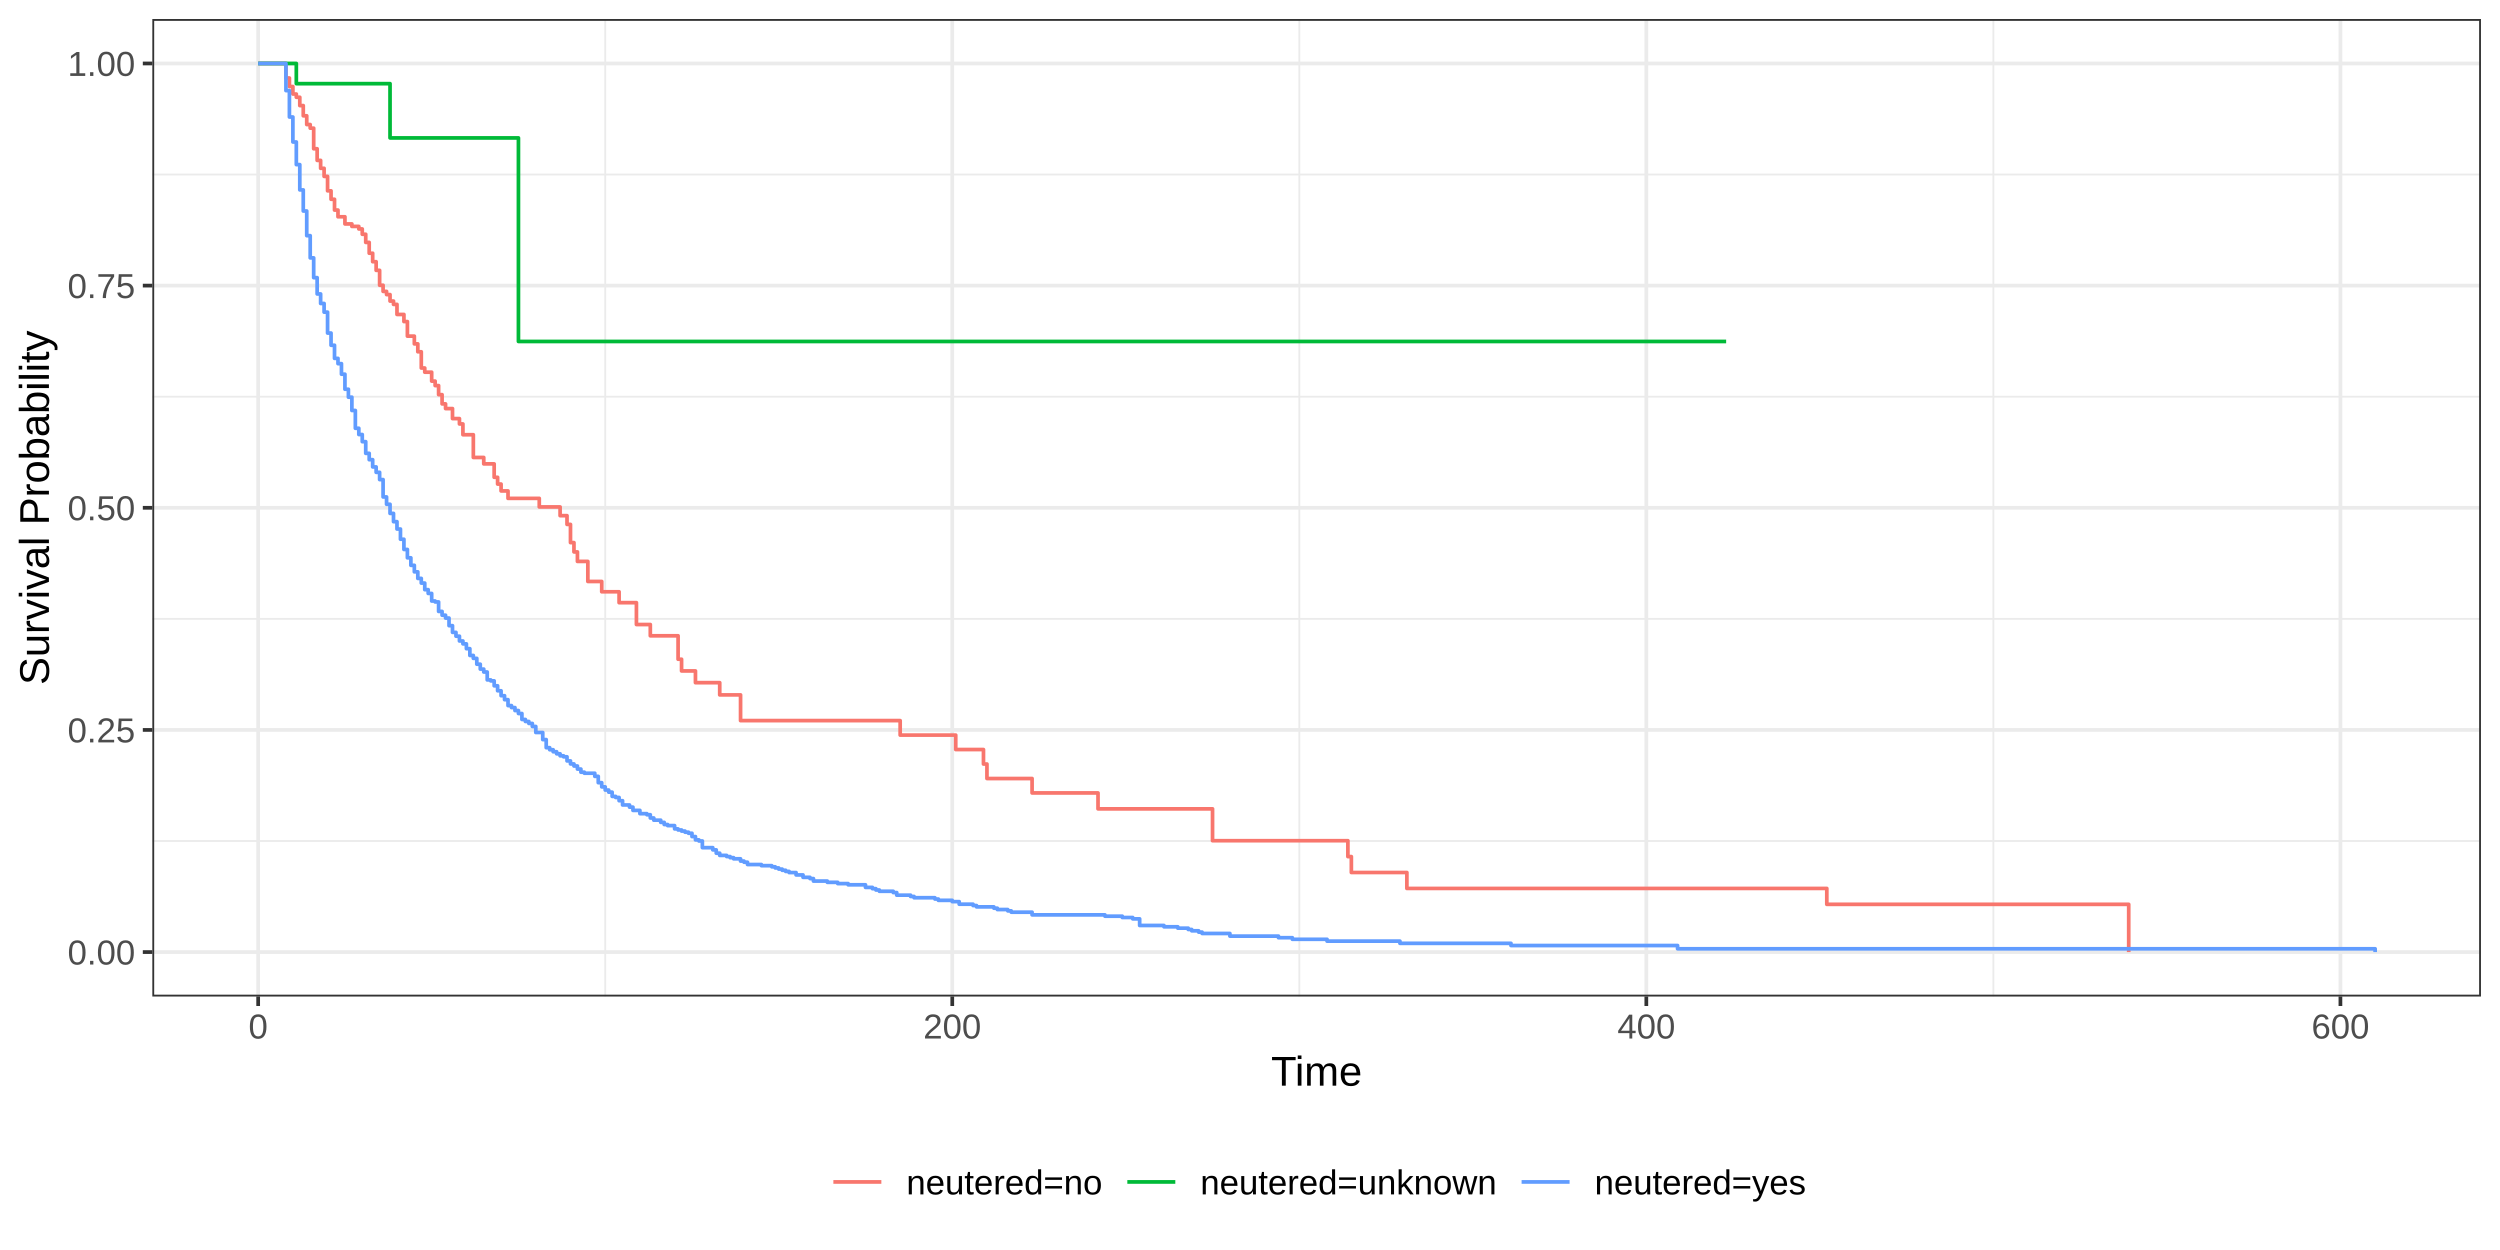
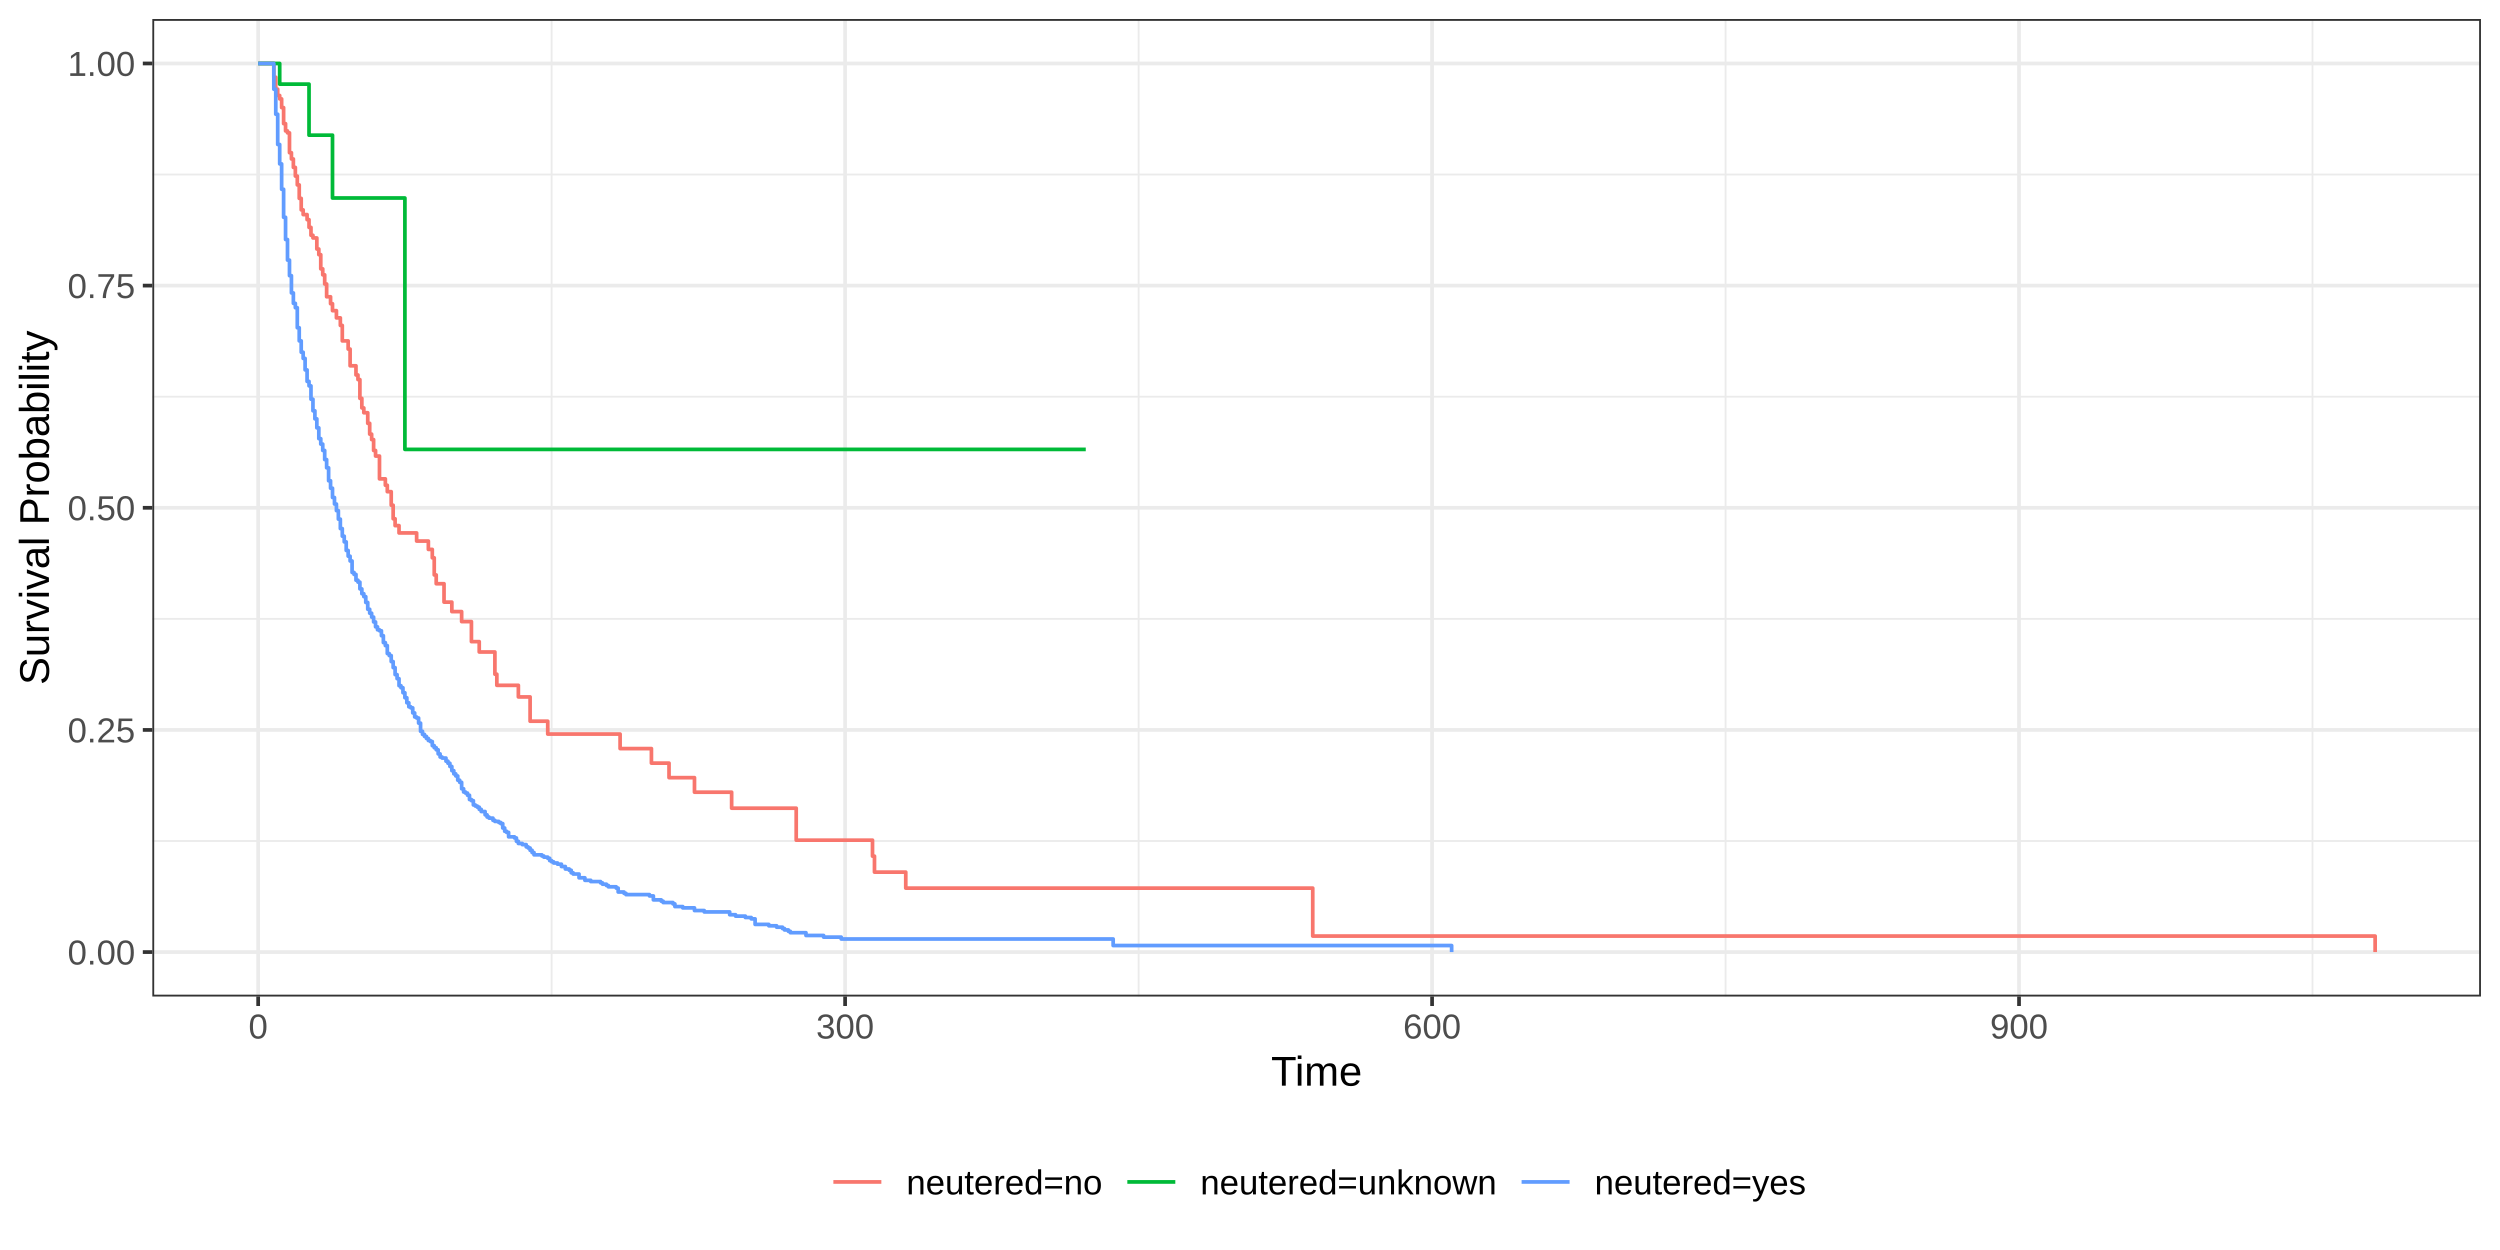
<svg xmlns="http://www.w3.org/2000/svg" class="svglite" width="720.00pt" height="360.00pt" viewBox="0 0 720.00 360.00">
  <defs>
    <style type="text/css">
    .svglite line, .svglite polyline, .svglite polygon, .svglite path, .svglite rect, .svglite circle {
      fill: none;
      stroke: #000000;
      stroke-linecap: round;
      stroke-linejoin: round;
      stroke-miterlimit: 10.00;
    }
    .svglite text {
      white-space: pre;
    }
  </style>
  </defs>
  <rect width="100%" height="100%" style="stroke: none; fill: #FFFFFF;" />
  <defs>
    <clipPath id="cpMC4wMHw3MjAuMDB8MC4wMHwzNjAuMDA=">
      <rect x="0.00" y="0.00" width="720.00" height="360.00" />
    </clipPath>
  </defs>
  <g clip-path="url(#cpMC4wMHw3MjAuMDB8MC4wMHwzNjAuMDA=)">
    <rect x="0.00" y="0.00" width="720.00" height="360.00" style="stroke-width: 1.07; stroke: #FFFFFF; fill: #FFFFFF;" />
  </g>
  <defs>
    <clipPath id="cpNDMuODd8NzE0LjUyfDUuNDh8Mjg2Ljk5">
      <rect x="43.87" y="5.48" width="670.65" height="281.52" />
    </clipPath>
  </defs>
  <g clip-path="url(#cpNDMuODd8NzE0LjUyfDUuNDh8Mjg2Ljk5)">
    <rect x="43.87" y="5.48" width="670.65" height="281.52" style="stroke-width: 1.07; stroke: none; fill: #FFFFFF;" />
    <polyline points="43.87,242.21 714.52,242.21 " style="stroke-width: 0.53; stroke: #EBEBEB; stroke-linecap: butt;" />
    <polyline points="43.87,178.23 714.52,178.23 " style="stroke-width: 0.53; stroke: #EBEBEB; stroke-linecap: butt;" />
    <polyline points="43.87,114.25 714.52,114.25 " style="stroke-width: 0.53; stroke: #EBEBEB; stroke-linecap: butt;" />
    <polyline points="43.87,50.27 714.52,50.27 " style="stroke-width: 0.53; stroke: #EBEBEB; stroke-linecap: butt;" />
-     <polyline points="174.30,286.99 174.30,5.48 " style="stroke-width: 0.53; stroke: #EBEBEB; stroke-linecap: butt;" />
-     <polyline points="374.20,286.99 374.20,5.48 " style="stroke-width: 0.53; stroke: #EBEBEB; stroke-linecap: butt;" />
-     <polyline points="574.09,286.99 574.09,5.48 " style="stroke-width: 0.53; stroke: #EBEBEB; stroke-linecap: butt;" />
+     <polyline points="158.87,286.99 158.87,5.48 " style="stroke-width: 0.53; stroke: #EBEBEB; stroke-linecap: butt;" />
+     <polyline points="327.92,286.99 327.92,5.48 " style="stroke-width: 0.53; stroke: #EBEBEB; stroke-linecap: butt;" />
+     <polyline points="496.96,286.99 496.96,5.48 " style="stroke-width: 0.53; stroke: #EBEBEB; stroke-linecap: butt;" />
+     <polyline points="666.00,286.99 666.00,5.48 " style="stroke-width: 0.53; stroke: #EBEBEB; stroke-linecap: butt;" />
    <polyline points="43.87,274.20 714.52,274.20 " style="stroke-width: 1.07; stroke: #EBEBEB; stroke-linecap: butt;" />
    <polyline points="43.87,210.22 714.52,210.22 " style="stroke-width: 1.07; stroke: #EBEBEB; stroke-linecap: butt;" />
    <polyline points="43.87,146.24 714.52,146.24 " style="stroke-width: 1.07; stroke: #EBEBEB; stroke-linecap: butt;" />
    <polyline points="43.87,82.26 714.52,82.26 " style="stroke-width: 1.07; stroke: #EBEBEB; stroke-linecap: butt;" />
    <polyline points="43.87,18.28 714.52,18.28 " style="stroke-width: 1.07; stroke: #EBEBEB; stroke-linecap: butt;" />
    <polyline points="74.35,286.99 74.35,5.48 " style="stroke-width: 1.07; stroke: #EBEBEB; stroke-linecap: butt;" />
-     <polyline points="274.25,286.99 274.25,5.48 " style="stroke-width: 1.07; stroke: #EBEBEB; stroke-linecap: butt;" />
-     <polyline points="474.14,286.99 474.14,5.48 " style="stroke-width: 1.07; stroke: #EBEBEB; stroke-linecap: butt;" />
-     <polyline points="674.04,286.99 674.04,5.48 " style="stroke-width: 1.07; stroke: #EBEBEB; stroke-linecap: butt;" />
-     <polyline points="74.35,18.28 82.35,18.28 82.35,22.47 83.35,22.47 83.35,24.92 84.35,24.92 84.35,27.08 85.34,27.08 85.34,28.01 86.34,28.01 86.34,30.41 87.34,30.41 87.34,33.35 88.34,33.35 88.34,35.87 89.34,35.87 89.34,36.91 90.34,36.91 90.34,42.84 91.34,42.84 91.34,46.19 92.34,46.19 92.34,48.47 93.34,48.47 93.34,50.80 94.34,50.80 94.34,54.96 95.34,54.96 95.34,57.39 96.34,57.39 96.34,60.50 97.34,60.50 97.34,62.43 98.34,62.43 98.34,62.43 99.34,62.43 99.34,64.49 100.34,64.49 100.34,64.49 101.34,64.49 101.34,65.21 102.34,65.21 102.34,65.21 103.34,65.21 103.34,65.94 104.33,65.94 104.33,67.47 105.33,67.47 105.33,69.81 106.33,69.81 106.33,72.93 107.33,72.93 107.33,75.37 108.33,75.37 108.33,77.86 109.33,77.86 109.33,82.15 110.33,82.15 110.33,83.92 111.33,83.92 111.33,84.84 112.33,84.84 112.33,86.71 113.33,86.71 113.33,87.66 114.33,87.66 114.33,90.56 115.33,90.56 115.33,90.56 116.33,90.56 116.33,92.61 117.33,92.61 117.33,96.81 118.33,96.81 118.33,96.81 119.33,96.81 119.33,99.04 120.33,99.04 120.33,101.31 121.33,101.31 121.33,105.99 122.33,105.99 122.33,107.19 123.32,107.19 123.32,107.19 124.32,107.19 124.32,109.76 125.32,109.76 125.32,111.05 126.32,111.05 126.32,113.66 127.32,113.66 127.32,116.32 128.32,116.32 128.32,117.67 129.32,117.67 129.32,117.67 130.32,117.67 130.32,120.56 131.32,120.56 131.32,120.56 132.32,120.56 132.32,122.10 133.32,122.10 133.32,125.20 134.32,125.20 134.32,125.20 136.32,125.20 136.32,131.75 137.32,131.75 137.32,131.75 138.32,131.75 138.32,131.75 139.32,131.75 139.32,133.60 140.32,133.60 140.32,133.60 142.32,133.60 142.32,137.46 143.31,137.46 143.31,139.41 144.31,139.41 144.31,141.39 145.31,141.39 145.31,141.39 146.31,141.39 146.31,143.53 148.31,143.53 148.31,143.53 151.31,143.53 151.31,143.53 153.31,143.53 153.31,143.53 155.31,143.53 155.31,146.00 156.31,146.00 156.31,146.00 161.31,146.00 161.31,148.51 163.30,148.51 163.30,151.03 164.30,151.03 164.30,156.27 165.30,156.27 165.30,158.95 166.30,158.95 166.30,161.69 168.30,161.69 168.30,161.69 169.30,161.69 169.30,167.46 170.30,167.46 170.30,167.46 173.30,167.46 173.30,170.43 176.30,170.43 176.30,170.43 178.30,170.43 178.30,173.57 183.29,173.57 183.29,179.86 185.29,179.86 185.29,179.86 187.29,179.86 187.29,183.11 195.29,183.11 195.29,189.86 196.29,189.86 196.29,193.23 200.29,193.23 200.29,196.61 202.28,196.61 202.28,196.61 207.28,196.61 207.28,200.13 211.28,200.13 211.28,200.13 213.28,200.13 213.28,207.54 220.28,207.54 220.28,207.54 253.26,207.54 253.26,207.54 259.25,207.54 259.25,211.71 275.25,211.71 275.25,215.87 283.24,215.87 283.24,220.04 284.24,220.04 284.24,224.21 297.24,224.21 297.24,228.37 300.23,228.37 300.23,228.37 316.23,228.37 316.23,232.95 349.21,232.95 349.21,242.12 388.19,242.12 388.19,246.70 389.19,246.70 389.19,251.28 405.18,251.28 405.18,255.87 526.12,255.87 526.12,260.45 613.07,260.45 613.07,274.20 " style="stroke-width: 1.07; stroke: #F8766D; stroke-linecap: butt;" />
-     <polyline points="74.35,18.28 82.35,18.28 82.35,18.28 83.35,18.28 83.35,18.28 84.35,18.28 84.35,18.28 85.34,18.28 85.34,24.09 86.34,24.09 86.34,24.09 87.34,24.09 87.34,24.09 88.34,24.09 88.34,24.09 89.34,24.09 89.34,24.09 90.34,24.09 90.34,24.09 92.34,24.09 92.34,24.09 93.34,24.09 93.34,24.09 96.34,24.09 96.34,24.09 97.34,24.09 97.34,24.09 98.34,24.09 98.34,24.09 99.34,24.09 99.34,24.09 104.33,24.09 104.33,24.09 112.33,24.09 112.33,39.72 116.33,39.72 116.33,39.72 122.33,39.72 122.33,39.72 130.32,39.72 130.32,39.72 132.32,39.72 132.32,39.72 141.32,39.72 141.32,39.72 149.31,39.72 149.31,98.34 161.31,98.34 161.31,98.34 497.13,98.34 497.13,98.34 " style="stroke-width: 1.07; stroke: #00BA38; stroke-linecap: butt;" />
-     <polyline points="74.35,18.28 82.35,18.28 82.35,26.09 83.35,26.09 83.35,33.70 84.35,33.70 84.35,40.89 85.34,40.89 85.34,47.41 86.34,47.41 86.34,54.69 87.34,54.69 87.34,60.77 88.34,60.77 88.34,67.87 89.34,67.87 89.34,74.27 90.34,74.27 90.34,79.96 91.34,79.96 91.34,84.66 92.34,84.66 92.34,87.40 93.34,87.40 93.34,89.90 94.34,89.90 94.34,95.92 95.34,95.92 95.34,99.43 96.34,99.43 96.34,103.21 97.34,103.21 97.34,104.73 98.34,104.73 98.34,107.77 99.34,107.77 99.34,112.10 100.34,112.10 100.34,114.39 101.34,114.39 101.34,118.22 102.34,118.22 102.34,123.34 103.34,123.34 103.34,125.14 104.33,125.14 104.33,127.20 105.33,127.20 105.33,130.56 106.33,130.56 106.33,132.39 107.33,132.39 107.33,134.47 108.33,134.47 108.33,136.03 109.33,136.03 109.33,138.12 110.33,138.12 110.33,143.12 111.33,143.12 111.33,145.23 112.33,145.23 112.33,147.86 113.33,147.86 113.33,150.24 114.33,150.24 114.33,152.36 115.33,152.36 115.33,155.30 116.33,155.30 116.33,158.24 117.33,158.24 117.33,160.65 118.33,160.65 118.33,162.81 119.33,162.81 119.33,164.69 120.33,164.69 120.33,166.58 121.33,166.58 121.33,167.93 122.33,167.93 122.33,169.82 123.32,169.82 123.32,170.91 124.32,170.91 124.32,173.09 125.32,173.09 125.32,173.36 126.32,173.36 126.32,176.09 127.32,176.09 127.32,177.18 128.32,177.18 128.32,178.00 129.32,178.00 129.32,180.19 130.32,180.19 130.32,182.12 131.32,182.12 131.32,183.22 132.32,183.22 132.32,184.60 133.32,184.60 133.32,185.43 134.32,185.43 134.32,186.82 135.32,186.82 135.32,188.77 136.32,188.77 136.32,189.61 137.32,189.61 137.32,191.29 138.32,191.29 138.32,192.70 139.32,192.70 139.32,193.54 140.32,193.54 140.32,195.81 141.32,195.81 141.32,196.09 142.32,196.09 142.32,197.51 143.31,197.51 143.31,198.94 144.31,198.94 144.31,200.36 145.31,200.36 145.31,201.50 146.31,201.50 146.31,203.21 147.31,203.21 147.31,203.78 148.31,203.78 148.31,204.64 149.31,204.64 149.31,205.49 150.31,205.49 150.31,207.20 151.31,207.20 151.31,207.78 152.31,207.78 152.31,208.35 153.31,208.35 153.31,209.22 154.31,209.22 154.31,210.96 156.31,210.96 156.31,213.00 157.31,213.00 157.31,215.33 158.31,215.33 158.31,215.92 159.31,215.92 159.31,216.50 160.31,216.50 160.31,217.09 161.31,217.09 161.31,217.67 162.30,217.67 162.30,217.96 163.30,217.96 163.30,219.14 164.30,219.14 164.30,220.01 165.30,220.01 165.30,220.61 166.30,220.61 166.30,221.49 167.30,221.49 167.30,222.39 168.30,222.39 168.30,222.69 169.30,222.69 169.30,222.69 170.30,222.69 170.30,222.69 171.30,222.69 171.30,223.59 172.30,223.59 172.30,225.41 173.30,225.41 173.30,226.62 174.30,226.62 174.30,227.53 175.30,227.53 175.30,228.14 176.30,228.14 176.30,229.36 177.30,229.36 177.30,229.67 178.30,229.67 178.30,230.60 179.30,230.60 179.30,231.83 180.30,231.83 180.30,231.83 181.30,231.83 181.30,232.46 182.29,232.46 182.29,233.39 184.29,233.39 184.29,234.33 186.29,234.33 186.29,234.64 187.29,234.64 187.29,235.58 188.29,235.58 188.29,236.21 190.29,236.21 190.29,236.84 191.29,236.84 191.29,237.46 192.29,237.46 192.29,237.78 194.29,237.78 194.29,238.72 195.29,238.72 195.29,239.03 196.29,239.03 196.29,239.35 197.29,239.35 197.29,239.67 198.29,239.67 198.29,239.98 199.29,239.98 199.29,240.93 200.29,240.93 200.29,241.88 201.28,241.88 201.28,242.20 202.28,242.20 202.28,244.12 205.28,244.12 205.28,244.76 206.28,244.76 206.28,245.72 207.28,245.72 207.28,246.36 208.28,246.36 208.28,246.36 209.28,246.36 209.28,246.69 210.28,246.69 210.28,247.01 211.28,247.01 211.28,247.34 213.28,247.34 213.28,247.99 214.28,247.99 214.28,248.32 215.28,248.32 215.28,248.98 219.28,248.98 219.28,249.31 222.27,249.31 222.27,249.64 223.27,249.64 223.27,249.97 224.27,249.97 224.27,250.30 225.27,250.30 225.27,250.64 226.27,250.64 226.27,250.97 227.27,250.97 227.27,251.30 229.27,251.30 229.27,251.98 230.27,251.98 230.27,251.98 231.27,251.98 231.27,252.67 233.27,252.67 233.27,253.03 234.27,253.03 234.27,253.75 238.27,253.75 238.27,254.11 241.26,254.11 241.26,254.47 244.26,254.47 244.26,254.82 247.26,254.82 247.26,254.82 248.26,254.82 248.26,254.82 249.26,254.82 249.26,255.57 251.26,255.57 251.26,255.94 252.26,255.94 252.26,256.32 253.26,256.32 253.26,256.69 257.26,256.69 257.26,257.06 258.26,257.06 258.26,257.81 262.25,257.81 262.25,258.18 263.25,258.18 263.25,258.55 269.25,258.55 269.25,258.92 270.25,258.92 270.25,259.30 274.25,259.30 274.25,259.67 276.25,259.67 276.25,260.41 278.25,260.41 278.25,260.41 280.24,260.41 280.24,260.80 281.24,260.80 281.24,261.18 286.24,261.18 286.24,261.56 287.24,261.56 287.24,261.95 290.24,261.95 290.24,262.33 291.24,262.33 291.24,262.71 297.24,262.71 297.24,263.48 318.22,263.48 318.22,263.86 323.22,263.86 323.22,264.24 326.22,264.24 326.22,264.63 328.22,264.63 328.22,266.54 335.22,266.54 335.22,266.92 339.21,266.92 339.21,267.31 342.21,267.31 342.21,267.69 343.21,267.69 343.21,268.07 345.21,268.07 345.21,268.45 346.21,268.45 346.21,268.84 354.21,268.84 354.21,269.60 367.20,269.60 367.20,269.60 368.20,269.60 368.20,270.06 372.20,270.06 372.20,270.52 380.19,270.52 380.19,270.52 382.19,270.52 382.19,271.05 391.19,271.05 391.19,271.05 403.18,271.05 403.18,271.68 435.16,271.68 435.16,272.31 480.14,272.31 480.14,272.31 483.14,272.31 483.14,273.25 684.04,273.25 684.04,274.20 " style="stroke-width: 1.07; stroke: #619CFF; stroke-linecap: butt;" />
+     <polyline points="243.39,286.99 243.39,5.48 " style="stroke-width: 1.07; stroke: #EBEBEB; stroke-linecap: butt;" />
+     <polyline points="412.44,286.99 412.44,5.48 " style="stroke-width: 1.07; stroke: #EBEBEB; stroke-linecap: butt;" />
+     <polyline points="581.48,286.99 581.48,5.48 " style="stroke-width: 1.07; stroke: #EBEBEB; stroke-linecap: butt;" />
+     <polyline points="74.35,18.28 78.86,18.28 78.86,22.25 79.42,22.25 79.42,25.68 79.98,25.68 79.98,27.50 80.55,27.50 80.55,28.48 81.11,28.48 81.11,30.99 81.68,30.99 81.68,35.61 82.24,35.61 82.24,37.71 82.80,37.71 82.80,38.26 83.37,38.26 83.37,43.98 83.93,43.98 83.93,45.78 84.49,45.78 84.49,48.21 85.06,48.21 85.06,50.71 85.62,50.71 85.62,53.25 86.18,53.25 86.18,57.13 86.75,57.13 86.75,60.44 87.31,60.44 87.31,61.80 87.87,61.80 87.87,61.80 88.44,61.80 88.44,63.26 89.00,63.26 89.00,65.49 89.56,65.49 89.56,67.76 90.13,67.76 90.13,68.53 90.69,68.53 90.69,68.53 91.25,68.53 91.25,71.72 91.82,71.72 91.82,73.34 92.38,73.34 92.38,77.43 92.95,77.43 92.95,79.15 93.51,79.15 93.51,81.79 94.07,81.79 94.07,85.47 94.64,85.47 94.64,85.47 95.20,85.47 95.20,87.47 95.76,87.47 95.76,89.47 96.33,89.47 96.33,89.47 96.89,89.47 96.89,91.55 97.45,91.55 97.45,91.55 98.02,91.55 98.02,93.72 98.58,93.72 98.58,98.18 99.14,98.18 99.14,98.18 99.71,98.18 99.71,98.18 100.27,98.18 100.27,100.53 100.83,100.53 100.83,105.35 101.40,105.35 101.40,105.35 101.96,105.35 101.96,105.35 102.52,105.35 102.52,107.99 103.09,107.99 103.09,109.32 103.65,109.32 103.65,114.73 104.21,114.73 104.21,117.48 104.78,117.48 104.78,118.87 105.34,118.87 105.34,118.87 105.91,118.87 105.91,121.92 106.47,121.92 106.47,125.03 107.03,125.03 107.03,126.60 107.60,126.60 107.60,129.74 108.16,129.74 108.16,131.34 109.29,131.34 109.29,137.91 109.85,137.91 109.85,137.91 110.41,137.91 110.41,137.91 110.98,137.91 110.98,139.75 111.54,139.75 111.54,141.60 112.10,141.60 112.10,141.60 112.67,141.60 112.67,145.50 113.23,145.50 113.23,149.40 113.79,149.40 113.79,151.38 114.36,151.38 114.36,151.38 114.92,151.38 114.92,153.49 115.48,153.49 115.48,153.49 118.87,153.49 118.87,153.49 119.99,153.49 119.99,155.82 120.56,155.82 120.56,155.82 122.81,155.82 122.81,155.82 123.37,155.82 123.37,158.23 124.50,158.23 124.50,160.65 125.06,160.65 125.06,165.58 125.63,165.58 125.63,168.11 126.19,168.11 126.19,168.11 127.32,168.11 127.32,168.11 127.88,168.11 127.88,173.41 128.44,173.41 128.44,173.41 130.13,173.41 130.13,176.14 131.83,176.14 131.83,176.14 132.95,176.14 132.95,179.02 135.77,179.02 135.77,184.79 136.90,184.79 136.90,184.79 138.02,184.79 138.02,187.77 141.97,187.77 141.97,187.77 142.53,187.77 142.53,194.17 143.09,194.17 143.09,197.37 146.48,197.37 146.48,197.37 149.29,197.37 149.29,200.71 151.55,200.71 151.55,200.71 152.67,200.71 152.67,207.71 156.62,207.71 156.62,207.71 157.75,207.71 157.75,211.41 165.07,211.41 165.07,211.41 175.21,211.41 175.21,211.41 178.59,211.41 178.59,215.59 187.61,215.59 187.61,219.78 192.68,219.78 192.68,223.96 200.01,223.96 200.01,228.15 201.70,228.15 201.70,228.15 210.71,228.15 210.71,232.76 229.31,232.76 229.31,241.97 251.28,241.97 251.28,246.57 251.85,246.57 251.85,251.17 260.86,251.17 260.86,255.78 378.07,255.78 378.07,269.59 684.04,269.59 684.04,274.20 " style="stroke-width: 1.07; stroke: #F8766D; stroke-linecap: butt;" />
+     <polyline points="74.35,18.28 78.86,18.28 78.86,18.28 79.42,18.28 79.42,18.28 79.98,18.28 79.98,18.28 80.55,18.28 80.55,24.23 81.11,24.23 81.11,24.23 81.68,24.23 81.68,24.23 82.24,24.23 82.24,24.23 82.80,24.23 82.80,24.23 83.37,24.23 83.37,24.23 84.49,24.23 84.49,24.23 85.06,24.23 85.06,24.23 87.87,24.23 87.87,24.23 88.44,24.23 88.44,24.23 89.00,24.23 89.00,38.93 90.13,38.93 90.13,38.93 91.25,38.93 91.25,38.93 95.76,38.93 95.76,57.03 101.40,57.03 101.40,57.03 105.91,57.03 105.91,57.03 107.03,57.03 107.03,57.03 112.10,57.03 112.10,57.03 116.61,57.03 116.61,129.42 312.70,129.42 312.70,129.42 " style="stroke-width: 1.07; stroke: #00BA38; stroke-linecap: butt;" />
+     <polyline points="74.35,18.28 78.86,18.28 78.86,25.70 79.42,25.70 79.42,32.90 79.98,32.90 79.98,41.61 80.55,41.61 80.55,47.20 81.11,47.20 81.11,54.51 81.68,54.51 81.68,62.58 82.24,62.58 82.24,68.98 82.80,68.98 82.80,74.91 83.37,74.91 83.37,79.39 83.93,79.39 83.93,84.36 84.49,84.36 84.49,87.36 85.06,87.36 85.06,88.62 85.62,88.62 85.62,94.39 86.18,94.39 86.18,98.17 86.75,98.17 86.75,101.44 87.31,101.44 87.31,103.22 87.87,103.22 87.87,106.53 88.44,106.53 88.44,109.84 89.00,109.84 89.00,111.13 89.56,111.13 89.56,114.97 90.13,114.97 90.13,118.31 90.69,118.31 90.69,120.63 91.25,120.63 91.25,123.22 91.82,123.22 91.82,126.33 92.38,126.33 92.38,127.90 92.95,127.90 92.95,129.73 93.51,129.73 93.51,132.36 94.07,132.36 94.07,134.73 94.64,134.73 94.64,138.46 95.20,138.46 95.20,140.60 95.76,140.60 95.76,143.28 96.33,143.28 96.33,145.16 96.89,145.16 96.89,147.06 97.45,147.06 97.45,149.51 98.02,149.51 98.02,152.23 98.58,152.23 98.58,154.42 99.14,154.42 99.14,156.06 99.71,156.06 99.71,158.53 100.27,158.53 100.27,160.18 100.83,160.18 100.83,161.56 101.40,161.56 101.40,164.87 101.96,164.87 101.96,165.43 102.52,165.43 102.52,167.10 103.09,167.10 103.09,167.65 103.65,167.65 103.65,169.60 104.21,169.60 104.21,170.99 104.78,170.99 104.78,171.83 105.34,171.83 105.34,173.51 105.91,173.51 105.91,175.47 106.47,175.47 106.47,176.60 107.03,176.60 107.03,177.72 107.60,177.72 107.60,179.12 108.16,179.12 108.16,180.53 108.72,180.53 108.72,181.38 109.29,181.38 109.29,181.66 109.85,181.66 109.85,183.08 110.41,183.08 110.41,185.07 110.98,185.07 110.98,185.93 111.54,185.93 111.54,188.22 112.10,188.22 112.10,188.80 112.67,188.80 112.67,190.53 113.23,190.53 113.23,192.27 113.79,192.27 113.79,194.29 114.36,194.29 114.36,195.45 114.92,195.45 114.92,197.48 115.48,197.48 115.48,198.06 116.05,198.06 116.05,199.51 116.61,199.51 116.61,200.95 117.17,200.95 117.17,202.40 117.74,202.40 117.74,203.56 118.30,203.56 118.30,203.86 118.87,203.86 118.87,205.32 119.43,205.32 119.43,206.49 119.99,206.49 119.99,206.79 120.56,206.79 120.56,208.26 121.12,208.26 121.12,210.61 121.68,210.61 121.68,211.50 122.25,211.50 122.25,212.09 122.81,212.09 122.81,212.68 123.37,212.68 123.37,213.27 123.94,213.27 123.94,213.56 124.50,213.56 124.50,214.75 125.06,214.75 125.06,215.34 125.63,215.34 125.63,215.93 126.19,215.93 126.19,217.12 126.75,217.12 126.75,218.02 127.32,218.02 127.32,218.32 127.88,218.32 127.88,218.32 128.44,218.32 128.44,219.22 129.01,219.22 129.01,219.82 129.57,219.82 129.57,220.74 130.13,220.74 130.13,221.95 130.70,221.95 130.70,222.87 131.26,222.87 131.26,223.48 131.83,223.48 131.83,224.70 132.39,224.70 132.39,225.31 132.95,225.31 132.95,227.17 133.52,227.17 133.52,228.10 134.08,228.10 134.08,228.41 134.64,228.41 134.64,229.03 135.21,229.03 135.21,230.27 135.77,230.27 135.77,230.59 136.33,230.59 136.33,231.83 136.90,231.83 136.90,232.14 137.46,232.14 137.46,232.46 138.02,232.46 138.02,233.09 138.59,233.09 138.59,233.72 139.71,233.72 139.71,234.67 140.28,234.67 140.28,235.30 140.84,235.30 140.84,235.62 141.97,235.62 141.97,236.25 142.53,236.25 142.53,236.57 143.66,236.57 143.66,236.88 144.22,236.88 144.22,237.20 144.79,237.20 144.79,238.47 145.35,238.47 145.35,239.41 145.91,239.41 145.91,239.73 146.48,239.73 146.48,241.01 148.17,241.01 148.17,241.33 148.73,241.33 148.73,242.29 149.29,242.29 149.29,242.92 149.86,242.92 149.86,242.92 150.42,242.92 150.42,243.25 150.98,243.25 150.98,243.25 151.55,243.25 151.55,243.90 152.11,243.90 152.11,244.22 152.67,244.22 152.67,244.88 153.24,244.88 153.24,245.53 153.80,245.53 153.80,246.19 156.05,246.19 156.05,246.52 156.62,246.52 156.62,246.85 157.75,246.85 157.75,247.19 158.31,247.19 158.31,247.86 158.87,247.86 158.87,248.20 159.44,248.20 159.44,248.54 160.00,248.54 160.00,248.54 160.56,248.54 160.56,248.88 161.69,248.88 161.69,249.56 162.25,249.56 162.25,249.56 162.82,249.56 162.82,250.27 163.94,250.27 163.94,250.63 164.51,250.63 164.51,251.36 165.07,251.36 165.07,251.72 166.76,251.72 166.76,252.81 168.45,252.81 168.45,253.53 170.14,253.53 170.14,253.89 171.83,253.89 171.83,253.89 172.40,253.89 172.40,253.89 172.96,253.89 172.96,254.27 173.52,254.27 173.52,254.65 174.65,254.65 174.65,255.02 175.21,255.02 175.21,255.40 177.47,255.40 177.47,255.77 178.03,255.77 178.03,256.90 179.72,256.90 179.72,257.28 180.28,257.28 180.28,257.65 187.05,257.65 187.05,258.03 188.17,258.03 188.17,259.16 189.30,259.16 189.30,259.16 190.43,259.16 190.43,259.54 190.99,259.54 190.99,259.93 193.81,259.93 193.81,260.32 194.37,260.32 194.37,261.09 196.63,261.09 196.63,261.47 200.01,261.47 200.01,262.24 202.82,262.24 202.82,262.64 210.15,262.64 210.15,263.44 211.84,263.44 211.84,263.84 214.66,263.84 214.66,264.24 216.35,264.24 216.35,264.63 217.47,264.63 217.47,266.23 221.42,266.23 221.42,266.63 223.67,266.63 223.67,267.03 225.36,267.03 225.36,267.42 225.93,267.42 225.93,267.82 227.05,267.82 227.05,268.22 227.62,268.22 227.62,268.62 232.12,268.62 232.12,269.42 236.07,269.42 236.07,269.42 237.20,269.42 237.20,269.89 239.45,269.89 239.45,269.89 242.27,269.89 242.27,270.43 243.39,270.43 243.39,270.43 244.52,270.43 244.52,270.43 246.78,270.43 246.78,270.43 252.97,270.43 252.97,270.43 303.12,270.43 303.12,270.43 320.59,270.43 320.59,272.32 418.07,272.32 418.07,274.20 " style="stroke-width: 1.07; stroke: #619CFF; stroke-linecap: butt;" />
    <rect x="43.87" y="5.48" width="670.65" height="281.52" style="stroke-width: 1.07; stroke: #333333;" />
  </g>
  <g clip-path="url(#cpMC4wMHw3MjAuMDB8MC4wMHwzNjAuMDA=)">
    <text x="38.93" y="277.79" text-anchor="end" style="font-size: 10.00px;fill: #4D4D4D; font-family: &quot;Arial&quot;;" textLength="19.45px" lengthAdjust="spacingAndGlyphs">0.00</text>
    <text x="38.93" y="213.81" text-anchor="end" style="font-size: 10.00px;fill: #4D4D4D; font-family: &quot;Arial&quot;;" textLength="19.45px" lengthAdjust="spacingAndGlyphs">0.25</text>
    <text x="38.93" y="149.83" text-anchor="end" style="font-size: 10.00px;fill: #4D4D4D; font-family: &quot;Arial&quot;;" textLength="19.45px" lengthAdjust="spacingAndGlyphs">0.50</text>
    <text x="38.93" y="85.85" text-anchor="end" style="font-size: 10.00px;fill: #4D4D4D; font-family: &quot;Arial&quot;;" textLength="19.45px" lengthAdjust="spacingAndGlyphs">0.75</text>
    <text x="38.93" y="21.86" text-anchor="end" style="font-size: 10.00px;fill: #4D4D4D; font-family: &quot;Arial&quot;;" textLength="19.45px" lengthAdjust="spacingAndGlyphs">1.00</text>
    <polyline points="41.13,274.20 43.87,274.20 " style="stroke-width: 1.07; stroke: #333333; stroke-linecap: butt;" />
    <polyline points="41.13,210.22 43.87,210.22 " style="stroke-width: 1.07; stroke: #333333; stroke-linecap: butt;" />
    <polyline points="41.13,146.24 43.87,146.24 " style="stroke-width: 1.07; stroke: #333333; stroke-linecap: butt;" />
    <polyline points="41.13,82.26 43.87,82.26 " style="stroke-width: 1.07; stroke: #333333; stroke-linecap: butt;" />
    <polyline points="41.13,18.28 43.87,18.28 " style="stroke-width: 1.07; stroke: #333333; stroke-linecap: butt;" />
    <polyline points="74.35,289.73 74.35,286.99 " style="stroke-width: 1.07; stroke: #333333; stroke-linecap: butt;" />
-     <polyline points="274.25,289.73 274.25,286.99 " style="stroke-width: 1.07; stroke: #333333; stroke-linecap: butt;" />
-     <polyline points="474.14,289.73 474.14,286.99 " style="stroke-width: 1.07; stroke: #333333; stroke-linecap: butt;" />
-     <polyline points="674.04,289.73 674.04,286.99 " style="stroke-width: 1.07; stroke: #333333; stroke-linecap: butt;" />
+     <polyline points="243.39,289.73 243.39,286.99 " style="stroke-width: 1.07; stroke: #333333; stroke-linecap: butt;" />
+     <polyline points="412.44,289.73 412.44,286.99 " style="stroke-width: 1.07; stroke: #333333; stroke-linecap: butt;" />
+     <polyline points="581.48,289.73 581.48,286.99 " style="stroke-width: 1.07; stroke: #333333; stroke-linecap: butt;" />
    <text x="74.35" y="299.10" text-anchor="middle" style="font-size: 10.00px;fill: #4D4D4D; font-family: &quot;Arial&quot;;" textLength="5.56px" lengthAdjust="spacingAndGlyphs">0</text>
-     <text x="274.25" y="299.10" text-anchor="middle" style="font-size: 10.00px;fill: #4D4D4D; font-family: &quot;Arial&quot;;" textLength="16.68px" lengthAdjust="spacingAndGlyphs">200</text>
-     <text x="474.14" y="299.10" text-anchor="middle" style="font-size: 10.00px;fill: #4D4D4D; font-family: &quot;Arial&quot;;" textLength="16.68px" lengthAdjust="spacingAndGlyphs">400</text>
-     <text x="674.04" y="299.10" text-anchor="middle" style="font-size: 10.00px;fill: #4D4D4D; font-family: &quot;Arial&quot;;" textLength="16.68px" lengthAdjust="spacingAndGlyphs">600</text>
+     <text x="243.39" y="299.10" text-anchor="middle" style="font-size: 10.00px;fill: #4D4D4D; font-family: &quot;Arial&quot;;" textLength="16.68px" lengthAdjust="spacingAndGlyphs">300</text>
+     <text x="412.44" y="299.10" text-anchor="middle" style="font-size: 10.00px;fill: #4D4D4D; font-family: &quot;Arial&quot;;" textLength="16.68px" lengthAdjust="spacingAndGlyphs">600</text>
+     <text x="581.48" y="299.10" text-anchor="middle" style="font-size: 10.00px;fill: #4D4D4D; font-family: &quot;Arial&quot;;" textLength="16.68px" lengthAdjust="spacingAndGlyphs">900</text>
    <text x="379.19" y="312.67" text-anchor="middle" style="font-size: 12.00px; font-family: &quot;Arial&quot;;" textLength="26.66px" lengthAdjust="spacingAndGlyphs">Time</text>
    <text transform="translate(14.09,146.24) rotate(-90)" text-anchor="middle" style="font-size: 12.00px; font-family: &quot;Arial&quot;;" textLength="102.03px" lengthAdjust="spacingAndGlyphs">Survival Probability</text>
    <rect x="232.80" y="326.28" width="292.78" height="28.24" style="stroke-width: 1.07; stroke: none; fill: #FFFFFF;" />
    <rect x="238.28" y="331.76" width="17.28" height="17.28" style="stroke-width: 1.07; stroke: none; fill: #FFFFFF;" />
    <line x1="240.01" y1="340.40" x2="253.83" y2="340.40" style="stroke-width: 1.07; stroke: #F8766D; stroke-linecap: butt;" />
    <rect x="322.94" y="331.76" width="17.28" height="17.28" style="stroke-width: 1.07; stroke: none; fill: #FFFFFF;" />
    <line x1="324.67" y1="340.40" x2="338.49" y2="340.40" style="stroke-width: 1.07; stroke: #00BA38; stroke-linecap: butt;" />
    <rect x="436.49" y="331.76" width="17.28" height="17.28" style="stroke-width: 1.07; stroke: none; fill: #FFFFFF;" />
    <line x1="438.22" y1="340.40" x2="452.04" y2="340.40" style="stroke-width: 1.07; stroke: #619CFF; stroke-linecap: butt;" />
    <text x="261.04" y="343.99" style="font-size: 10.00px; font-family: &quot;Arial&quot;;" textLength="56.42px" lengthAdjust="spacingAndGlyphs">neutered=no</text>
    <text x="345.70" y="343.99" style="font-size: 10.00px; font-family: &quot;Arial&quot;;" textLength="85.31px" lengthAdjust="spacingAndGlyphs">neutered=unknown</text>
    <text x="459.25" y="343.99" style="font-size: 10.00px; font-family: &quot;Arial&quot;;" textLength="60.85px" lengthAdjust="spacingAndGlyphs">neutered=yes</text>
  </g>
</svg>
